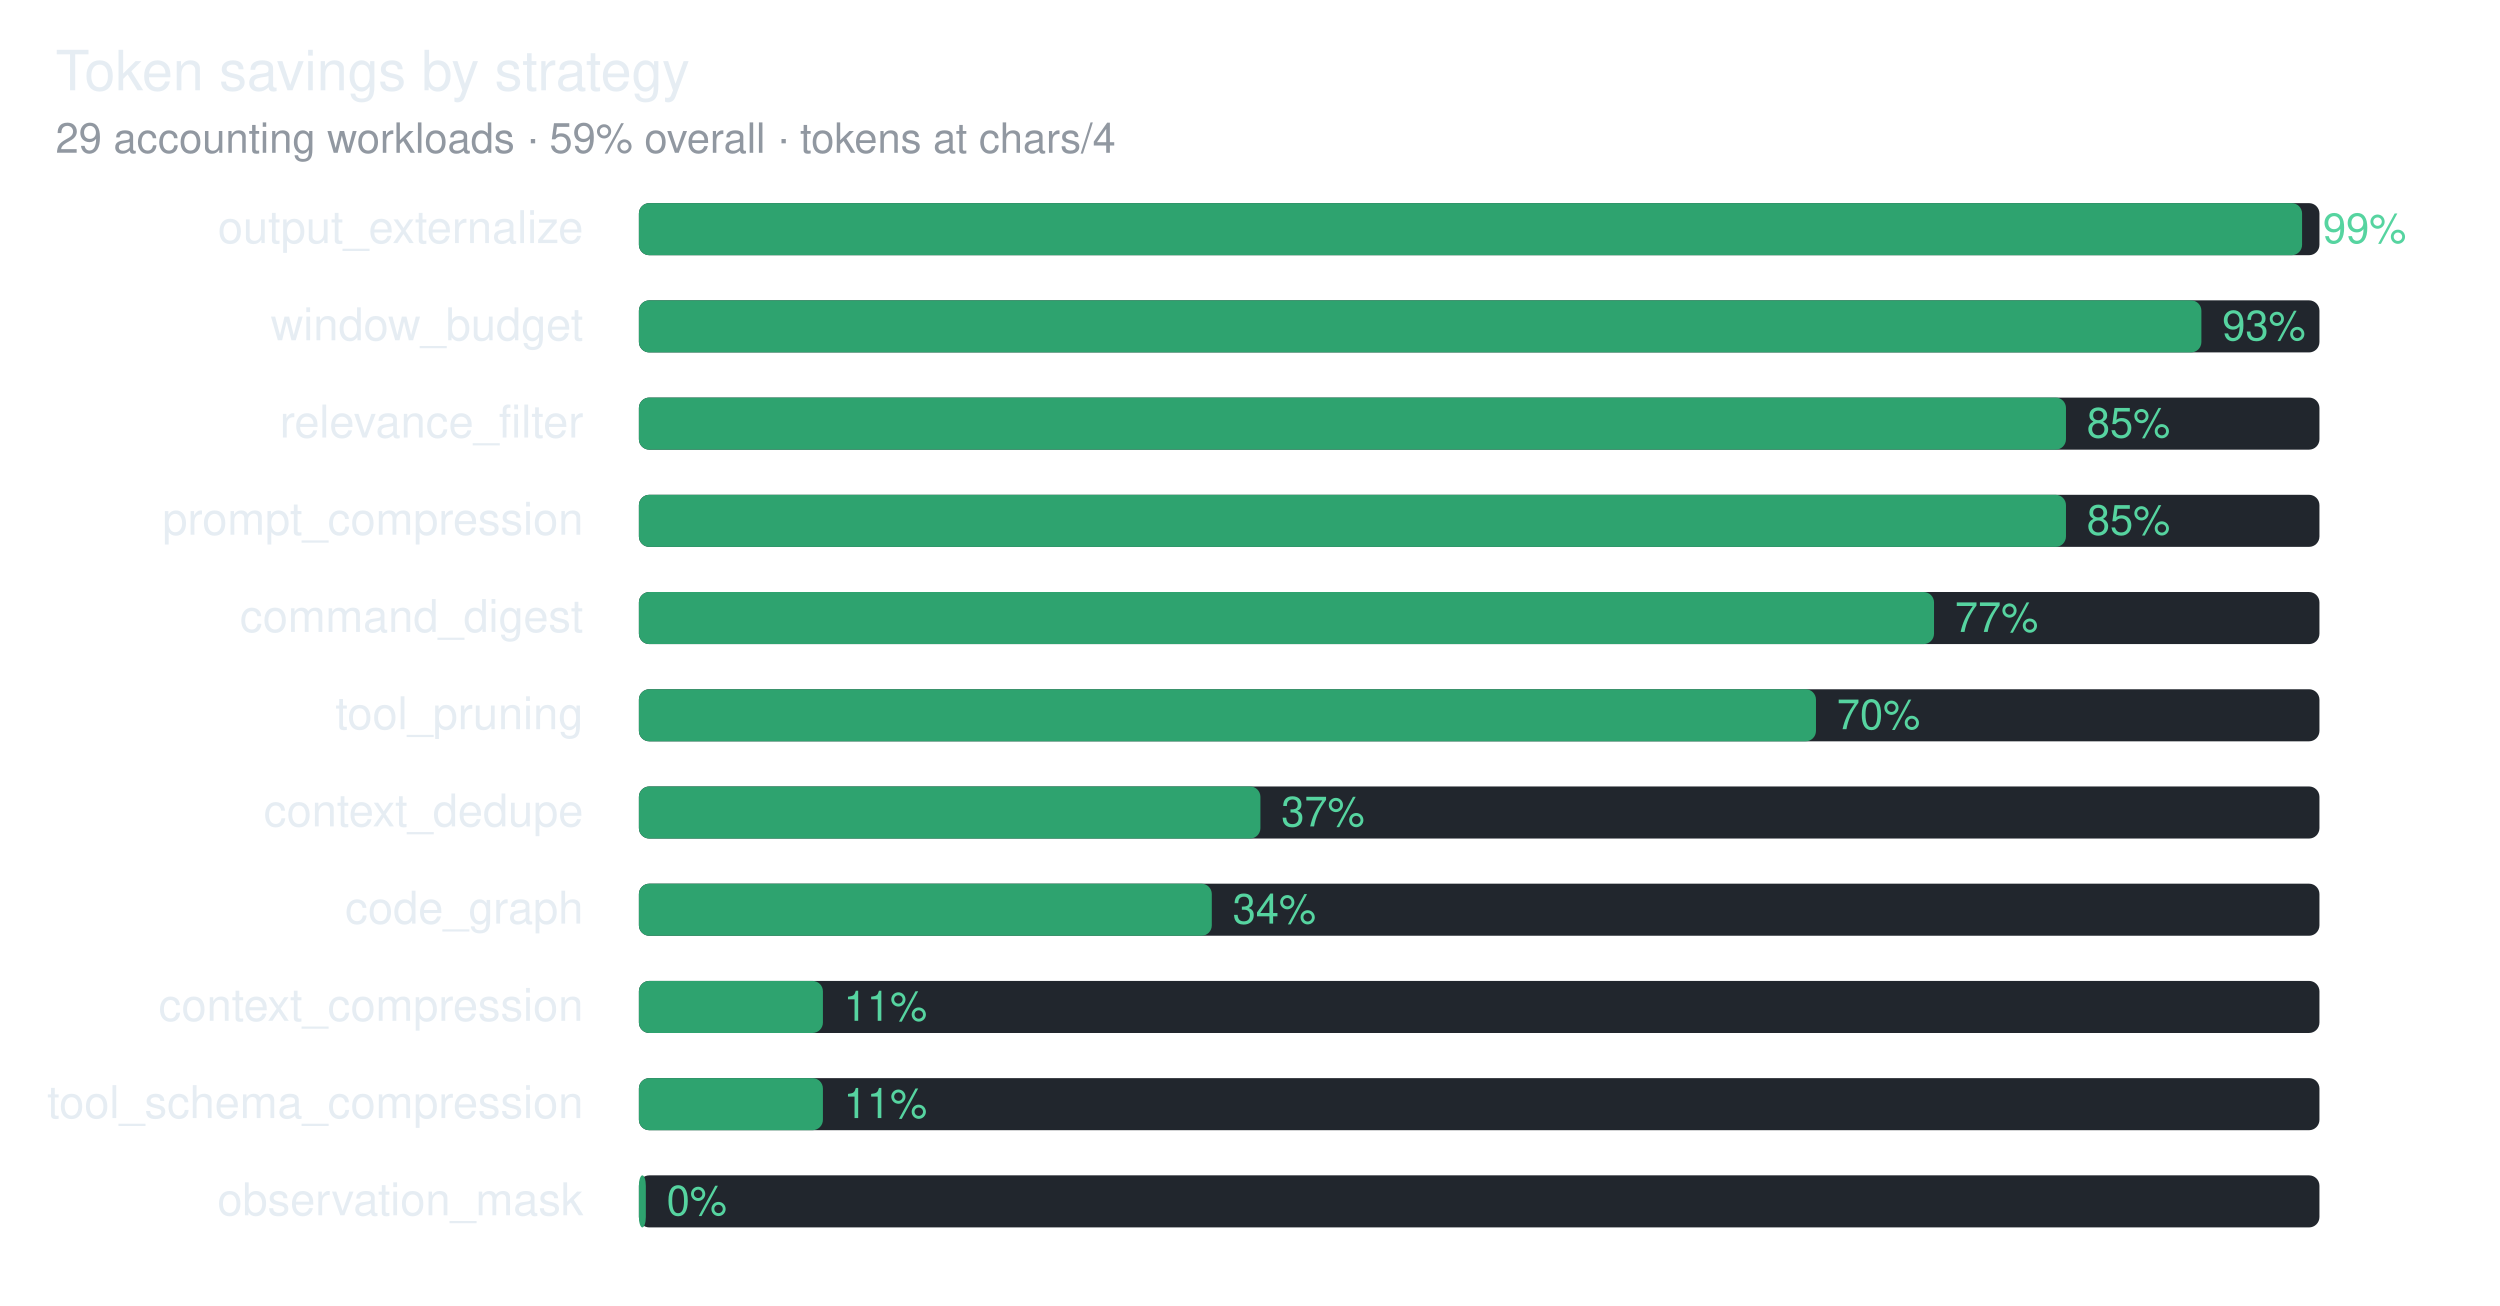
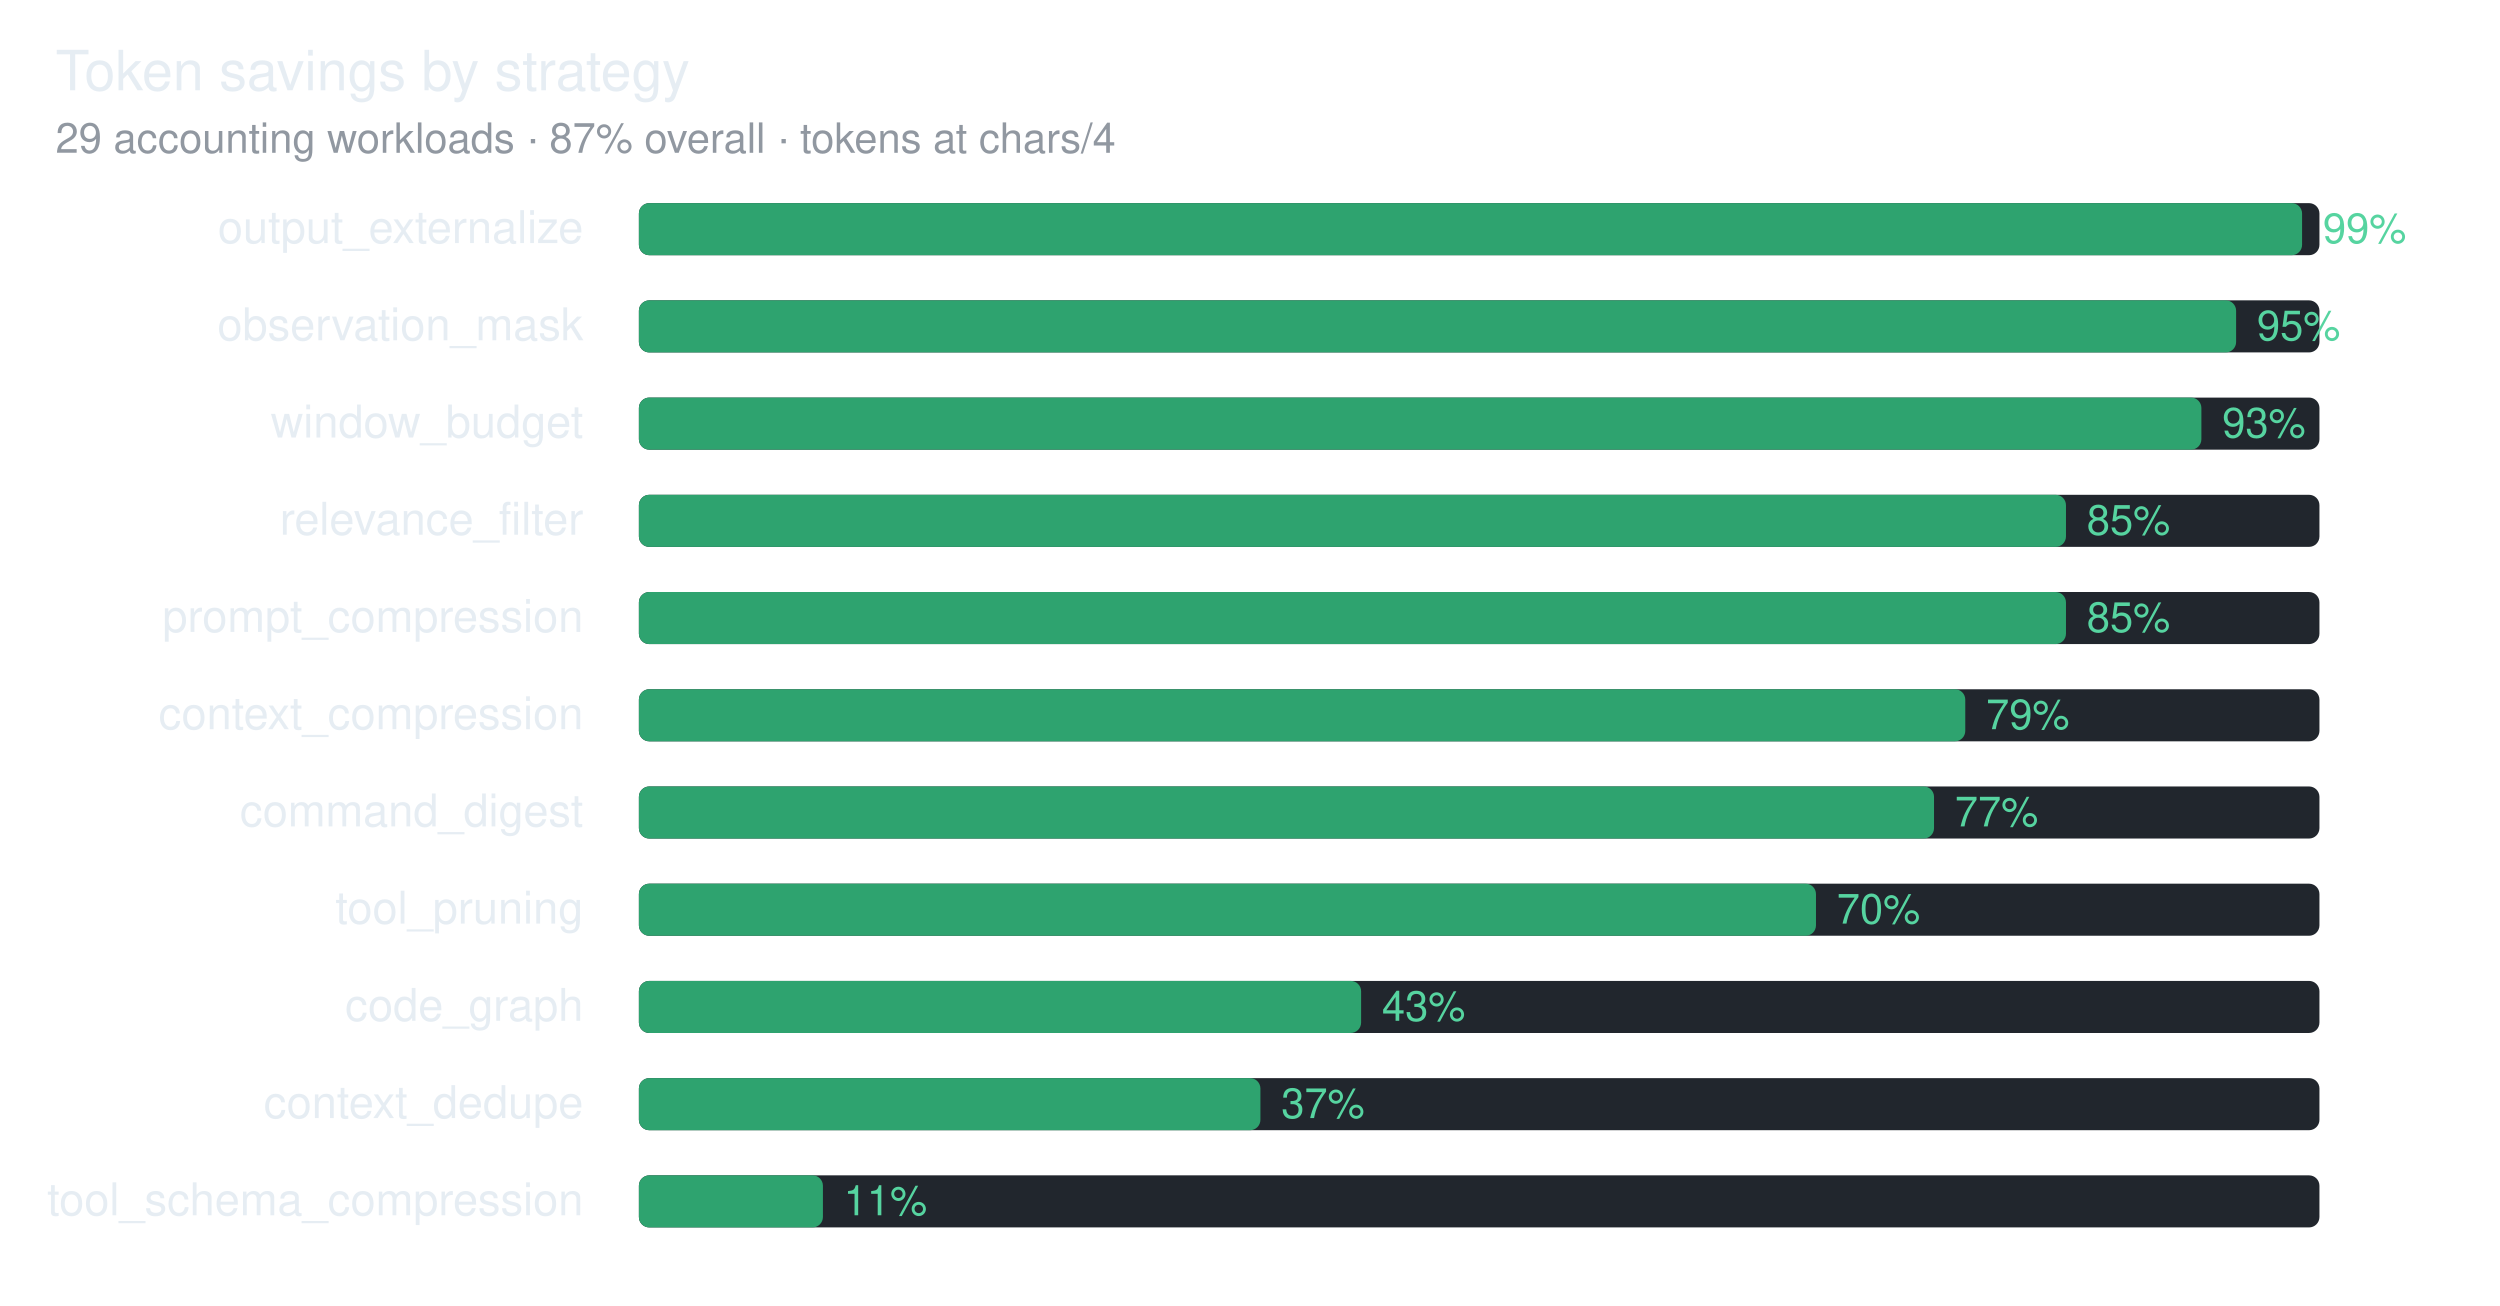
- <svg xmlns="http://www.w3.org/2000/svg" width="720" height="376" viewBox="0 0 720 376" font-family="-apple-system,BlinkMacSystemFont,'Segoe UI',Helvetica,Arial,sans-serif" role="img" aria-label="Token savings by Anyray optimizer strategy, 59% overall">
+ <svg xmlns="http://www.w3.org/2000/svg" width="720" height="376" viewBox="0 0 720 376" font-family="-apple-system,BlinkMacSystemFont,'Segoe UI',Helvetica,Arial,sans-serif" role="img" aria-label="Token savings by Anyray optimizer strategy, 87% overall">
  <text x="16" y="26" fill="#e6edf3" font-size="16" font-weight="500">Token savings by strategy</text>
-   <text x="16" y="44" fill="#9198a1" font-size="12">29 accounting workloads · 59% overall · tokens at chars/4</text>
+   <text x="16" y="44" fill="#9198a1" font-size="12">29 accounting workloads · 87% overall · tokens at chars/4</text>
  <text x="168" y="70" fill="#e6edf3" font-size="13" text-anchor="end">output_externalize</text>
  <rect x="184" y="58.5" width="484" height="15" rx="3" fill="#21262d" />
  <rect x="184" y="58.5" width="479" height="15" rx="3" fill="#2ea36f" />
  <text x="669" y="70" fill="#56d4a0" font-size="12" font-weight="500">99%</text>
-   <text x="168" y="98" fill="#e6edf3" font-size="13" text-anchor="end">window_budget</text>
+   <text x="168" y="98" fill="#e6edf3" font-size="13" text-anchor="end">observation_mask</text>
  <rect x="184" y="86.5" width="484" height="15" rx="3" fill="#21262d" />
-   <rect x="184" y="86.5" width="450" height="15" rx="3" fill="#2ea36f" />
-   <text x="640" y="98" fill="#56d4a0" font-size="12" font-weight="500">93%</text>
-   <text x="168" y="126" fill="#e6edf3" font-size="13" text-anchor="end">relevance_filter</text>
+   <rect x="184" y="86.5" width="460" height="15" rx="3" fill="#2ea36f" />
+   <text x="650" y="98" fill="#56d4a0" font-size="12" font-weight="500">95%</text>
+   <text x="168" y="126" fill="#e6edf3" font-size="13" text-anchor="end">window_budget</text>
  <rect x="184" y="114.5" width="484" height="15" rx="3" fill="#21262d" />
-   <rect x="184" y="114.5" width="411" height="15" rx="3" fill="#2ea36f" />
-   <text x="601" y="126" fill="#56d4a0" font-size="12" font-weight="500">85%</text>
-   <text x="168" y="154" fill="#e6edf3" font-size="13" text-anchor="end">prompt_compression</text>
+   <rect x="184" y="114.5" width="450" height="15" rx="3" fill="#2ea36f" />
+   <text x="640" y="126" fill="#56d4a0" font-size="12" font-weight="500">93%</text>
+   <text x="168" y="154" fill="#e6edf3" font-size="13" text-anchor="end">relevance_filter</text>
  <rect x="184" y="142.5" width="484" height="15" rx="3" fill="#21262d" />
  <rect x="184" y="142.5" width="411" height="15" rx="3" fill="#2ea36f" />
  <text x="601" y="154" fill="#56d4a0" font-size="12" font-weight="500">85%</text>
-   <text x="168" y="182" fill="#e6edf3" font-size="13" text-anchor="end">command_digest</text>
+   <text x="168" y="182" fill="#e6edf3" font-size="13" text-anchor="end">prompt_compression</text>
  <rect x="184" y="170.5" width="484" height="15" rx="3" fill="#21262d" />
-   <rect x="184" y="170.5" width="373" height="15" rx="3" fill="#2ea36f" />
-   <text x="563" y="182" fill="#56d4a0" font-size="12" font-weight="500">77%</text>
-   <text x="168" y="210" fill="#e6edf3" font-size="13" text-anchor="end">tool_pruning</text>
+   <rect x="184" y="170.5" width="411" height="15" rx="3" fill="#2ea36f" />
+   <text x="601" y="182" fill="#56d4a0" font-size="12" font-weight="500">85%</text>
+   <text x="168" y="210" fill="#e6edf3" font-size="13" text-anchor="end">context_compression</text>
  <rect x="184" y="198.5" width="484" height="15" rx="3" fill="#21262d" />
-   <rect x="184" y="198.5" width="339" height="15" rx="3" fill="#2ea36f" />
-   <text x="529" y="210" fill="#56d4a0" font-size="12" font-weight="500">70%</text>
-   <text x="168" y="238" fill="#e6edf3" font-size="13" text-anchor="end">context_dedupe</text>
+   <rect x="184" y="198.5" width="382" height="15" rx="3" fill="#2ea36f" />
+   <text x="572" y="210" fill="#56d4a0" font-size="12" font-weight="500">79%</text>
+   <text x="168" y="238" fill="#e6edf3" font-size="13" text-anchor="end">command_digest</text>
  <rect x="184" y="226.5" width="484" height="15" rx="3" fill="#21262d" />
-   <rect x="184" y="226.5" width="179" height="15" rx="3" fill="#2ea36f" />
-   <text x="369" y="238" fill="#56d4a0" font-size="12" font-weight="500">37%</text>
-   <text x="168" y="266" fill="#e6edf3" font-size="13" text-anchor="end">code_graph</text>
+   <rect x="184" y="226.5" width="373" height="15" rx="3" fill="#2ea36f" />
+   <text x="563" y="238" fill="#56d4a0" font-size="12" font-weight="500">77%</text>
+   <text x="168" y="266" fill="#e6edf3" font-size="13" text-anchor="end">tool_pruning</text>
  <rect x="184" y="254.5" width="484" height="15" rx="3" fill="#21262d" />
-   <rect x="184" y="254.5" width="165" height="15" rx="3" fill="#2ea36f" />
-   <text x="355" y="266" fill="#56d4a0" font-size="12" font-weight="500">34%</text>
-   <text x="168" y="294" fill="#e6edf3" font-size="13" text-anchor="end">context_compression</text>
+   <rect x="184" y="254.5" width="339" height="15" rx="3" fill="#2ea36f" />
+   <text x="529" y="266" fill="#56d4a0" font-size="12" font-weight="500">70%</text>
+   <text x="168" y="294" fill="#e6edf3" font-size="13" text-anchor="end">code_graph</text>
  <rect x="184" y="282.5" width="484" height="15" rx="3" fill="#21262d" />
-   <rect x="184" y="282.5" width="53" height="15" rx="3" fill="#2ea36f" />
-   <text x="243" y="294" fill="#56d4a0" font-size="12" font-weight="500">11%</text>
-   <text x="168" y="322" fill="#e6edf3" font-size="13" text-anchor="end">tool_schema_compression</text>
+   <rect x="184" y="282.5" width="208" height="15" rx="3" fill="#2ea36f" />
+   <text x="398" y="294" fill="#56d4a0" font-size="12" font-weight="500">43%</text>
+   <text x="168" y="322" fill="#e6edf3" font-size="13" text-anchor="end">context_dedupe</text>
  <rect x="184" y="310.5" width="484" height="15" rx="3" fill="#21262d" />
-   <rect x="184" y="310.5" width="53" height="15" rx="3" fill="#2ea36f" />
-   <text x="243" y="322" fill="#56d4a0" font-size="12" font-weight="500">11%</text>
-   <text x="168" y="350" fill="#e6edf3" font-size="13" text-anchor="end">observation_mask</text>
+   <rect x="184" y="310.5" width="179" height="15" rx="3" fill="#2ea36f" />
+   <text x="369" y="322" fill="#56d4a0" font-size="12" font-weight="500">37%</text>
+   <text x="168" y="350" fill="#e6edf3" font-size="13" text-anchor="end">tool_schema_compression</text>
  <rect x="184" y="338.5" width="484" height="15" rx="3" fill="#21262d" />
-   <rect x="184" y="338.5" width="2" height="15" rx="3" fill="#2ea36f" />
-   <text x="192" y="350" fill="#56d4a0" font-size="12" font-weight="500">0%</text>
+   <rect x="184" y="338.5" width="53" height="15" rx="3" fill="#2ea36f" />
+   <text x="243" y="350" fill="#56d4a0" font-size="12" font-weight="500">11%</text>
</svg>
